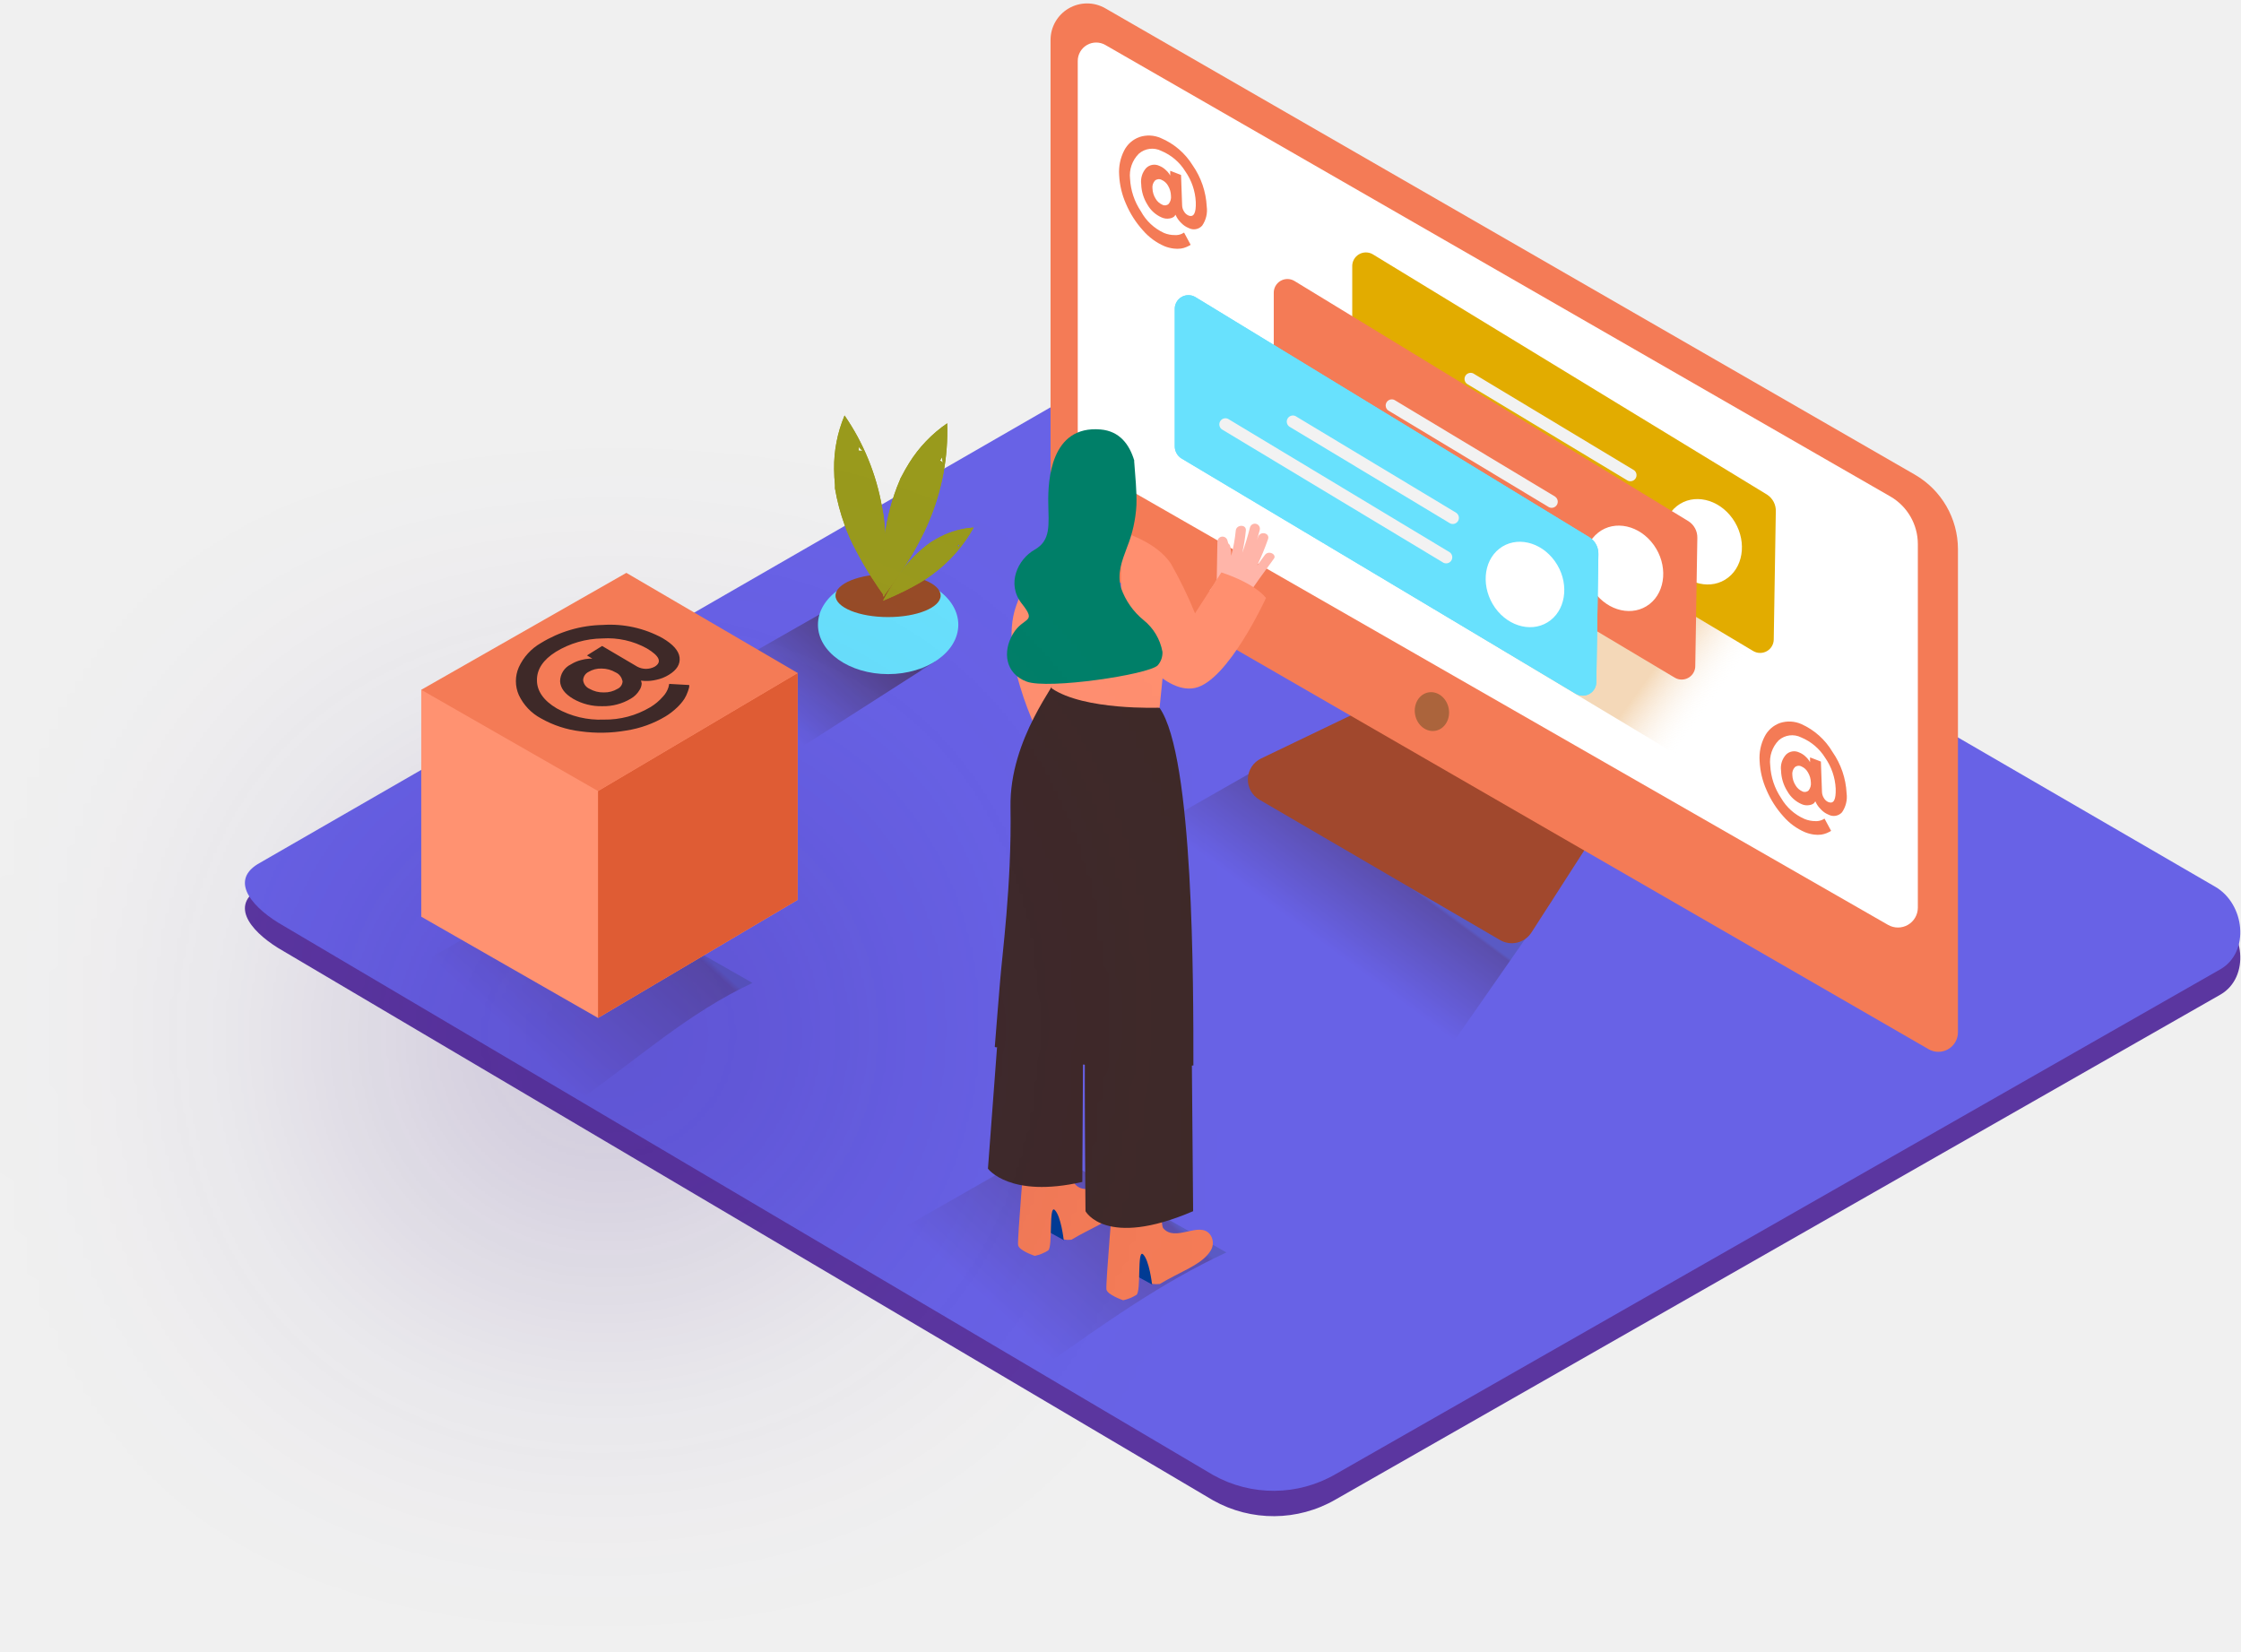
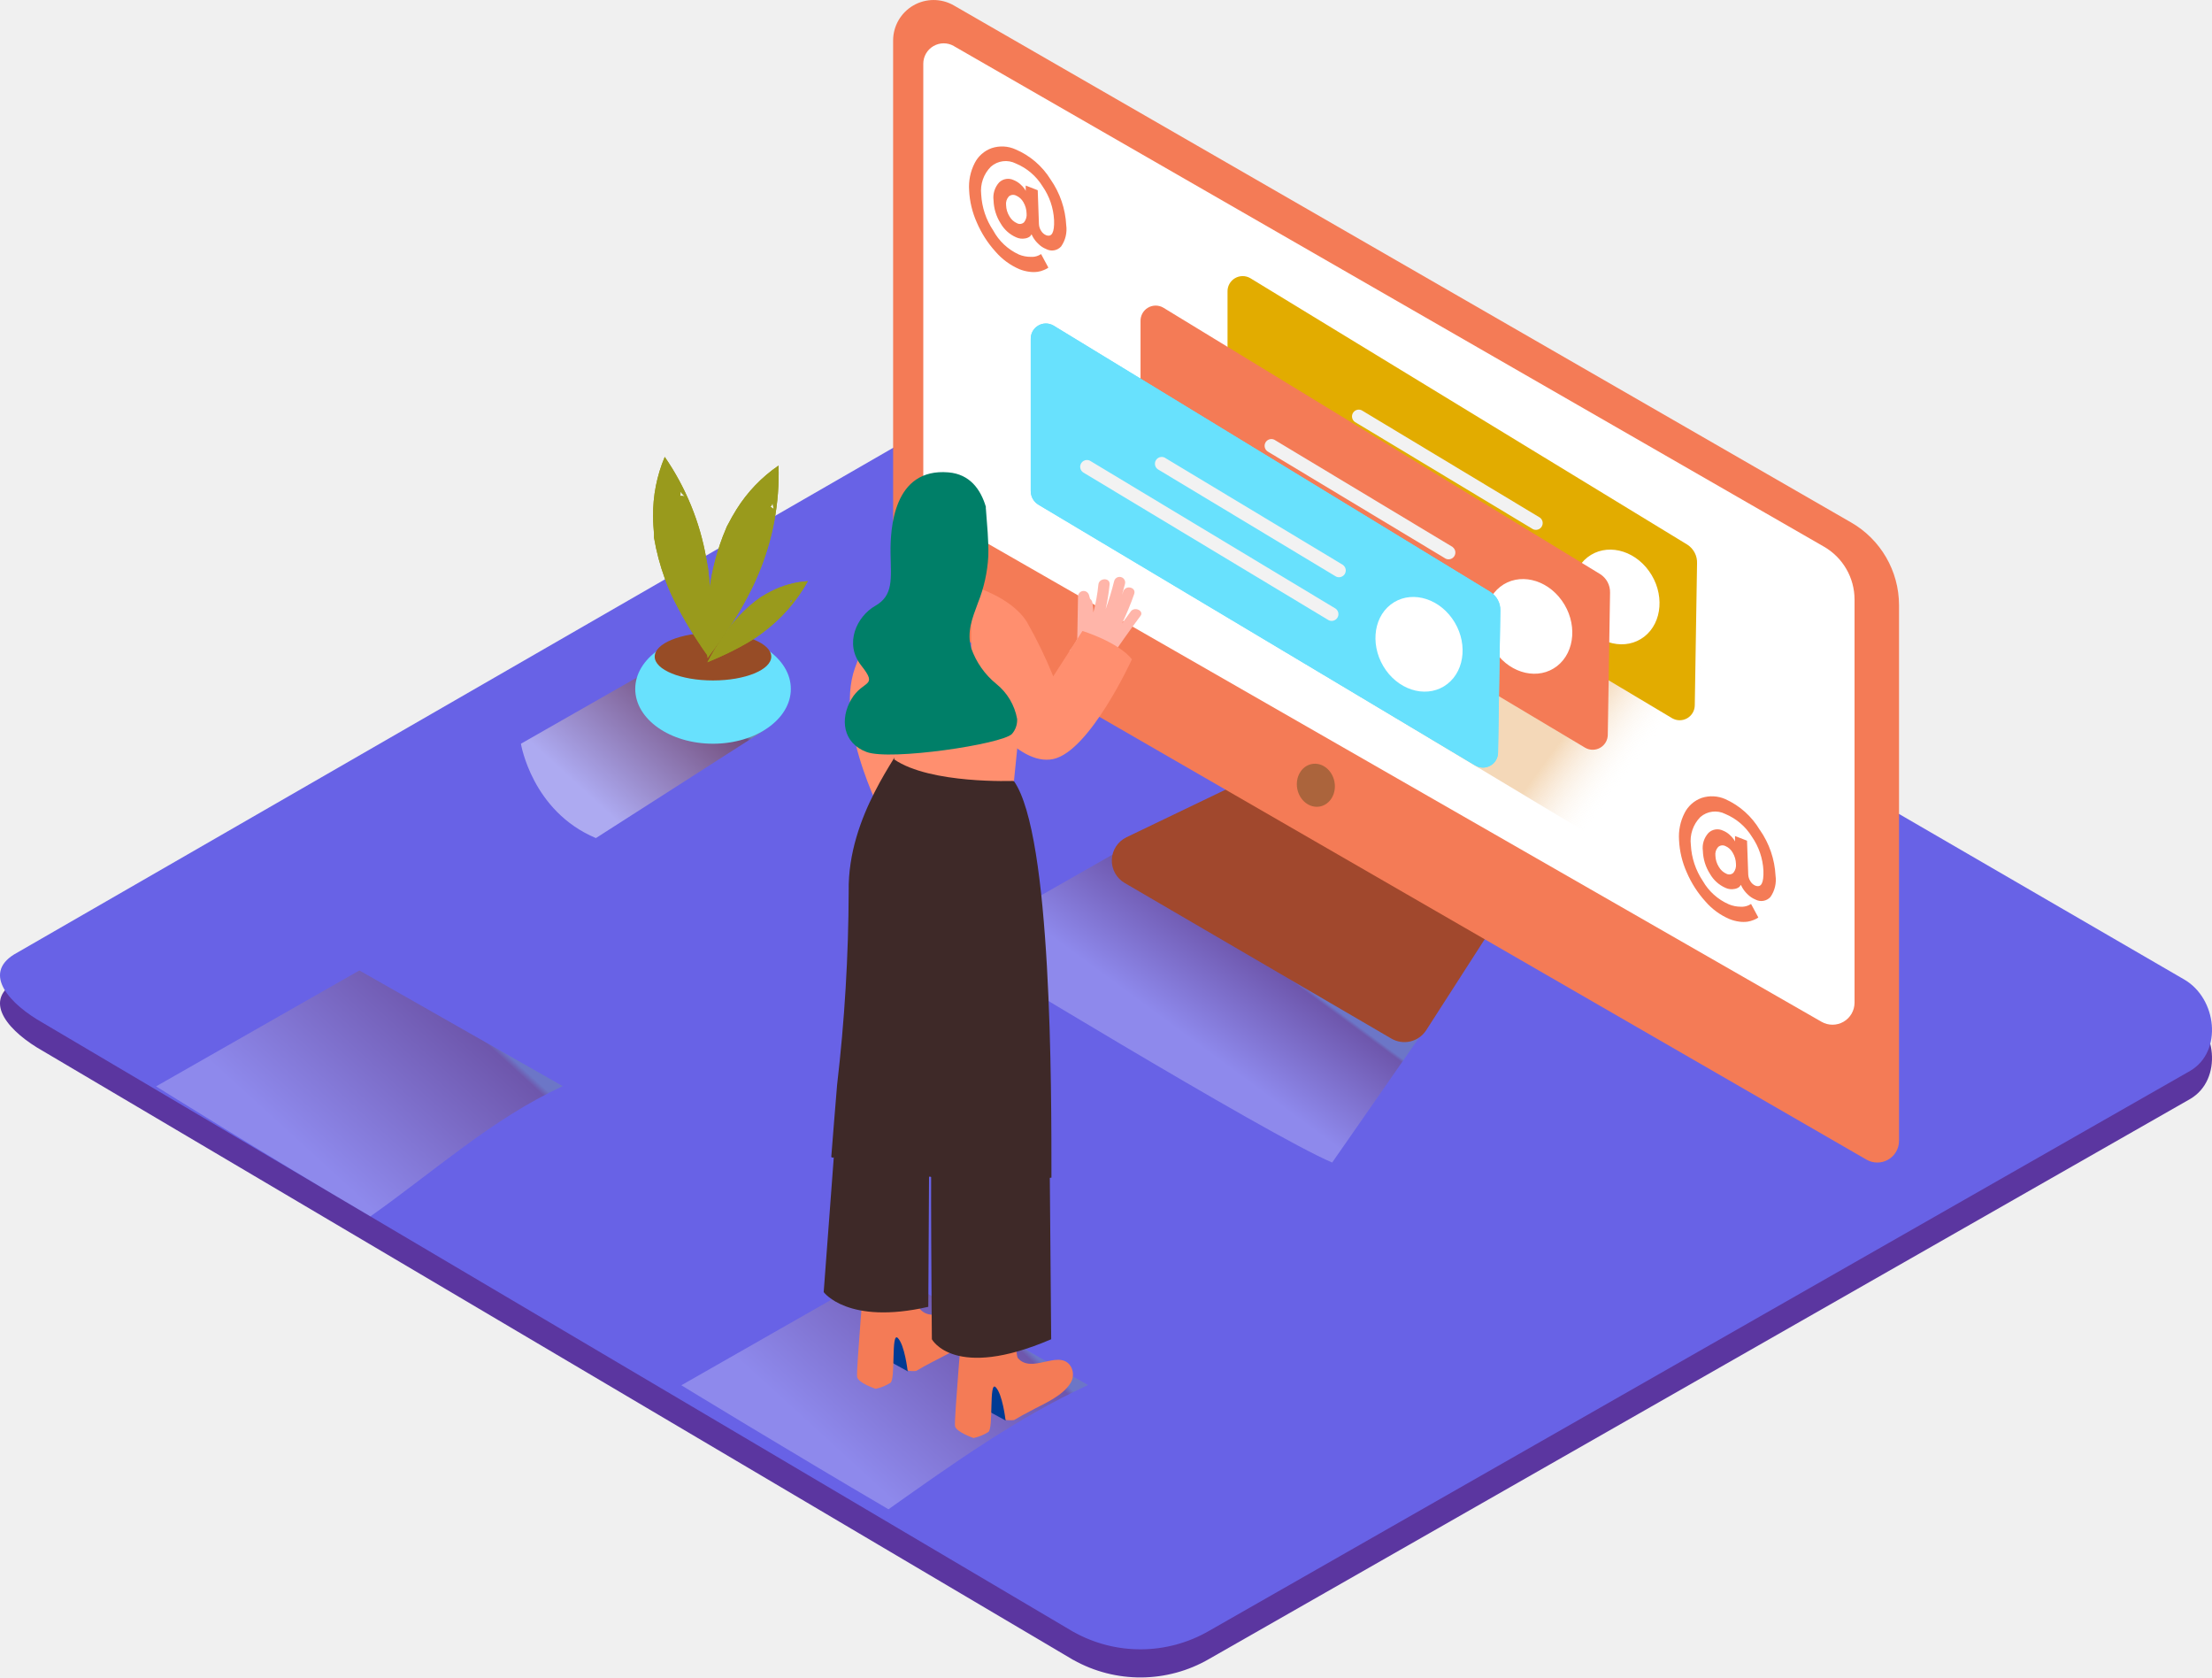
- <svg xmlns="http://www.w3.org/2000/svg" xmlns:xlink="http://www.w3.org/1999/xlink" width="266" height="196">
+ <svg xmlns="http://www.w3.org/2000/svg" xmlns:xlink="http://www.w3.org/1999/xlink" width="236.846" height="179.566" viewBox="0 0 236.846 179.566">
  <defs>
-     <linearGradient x1="61.181%" y1="36.858%" x2="40.788%" y2="55.524%" id="a">
-       <stop stop-color="#78B46A" offset="0%" />
-       <stop stop-color="#7F3500" offset="3%" />
-       <stop stop-color="#FFF" offset="100%" />
+     <linearGradient id="linear-gradient" x1="0.612" y1="0.369" x2="0.408" y2="0.555" gradientUnits="objectBoundingBox">
+       <stop offset="0" stop-color="#78b46a" />
+       <stop offset="0.03" stop-color="#7f3500" />
+       <stop offset="1" stop-color="#fff" />
    </linearGradient>
-     <linearGradient x1="82.186%" y1="28.582%" x2="29.852%" y2="62.428%" id="b">
-       <stop stop-color="#78B46A" offset="0%" />
-       <stop stop-color="#7F3500" offset="3%" />
-       <stop stop-color="#FFF" offset="100%" />
+     <linearGradient id="linear-gradient-2" x1="0.822" y1="0.286" x2="0.299" y2="0.624" xlink:href="#linear-gradient" />
+     <linearGradient id="linear-gradient-3" x1="0.807" y1="0.219" x2="0.216" y2="0.666" xlink:href="#linear-gradient" />
+     <linearGradient id="linear-gradient-4" x1="0.81" y1="0.606" x2="0.675" y2="0.553" gradientUnits="objectBoundingBox">
+       <stop offset="0" stop-color="#fff" stop-opacity="0" />
+       <stop offset="0.99" stop-color="#dc841e" />
    </linearGradient>
-     <linearGradient x1="80.66%" y1="21.945%" x2="21.557%" y2="66.572%" id="c">
-       <stop stop-color="#78B46A" offset="0%" />
-       <stop stop-color="#7F3500" offset="3%" />
-       <stop stop-color="#FFF" offset="100%" />
-     </linearGradient>
-     <linearGradient x1="81.016%" y1="60.558%" x2="67.462%" y2="55.262%" id="d">
-       <stop stop-color="#FFF" stop-opacity="0" offset="0%" />
-       <stop stop-color="#DC841E" offset="99%" />
-     </linearGradient>
-     <linearGradient x1="82.183%" y1="27.602%" x2="29.857%" y2="62.288%" id="e">
-       <stop stop-color="#78B46A" offset="0%" />
-       <stop stop-color="#7F3500" offset="3%" />
-       <stop stop-color="#FFF" offset="100%" />
-     </linearGradient>
-     <filter x="-195.8%" y="-152.6%" width="491.7%" height="527.4%" filterUnits="objectBoundingBox" id="f">
-       <feOffset dy="25" in="SourceAlpha" result="shadowOffsetOuter1" />
-       <feGaussianBlur stdDeviation="25" in="shadowOffsetOuter1" result="shadowBlurOuter1" />
-       <feColorMatrix values="0 0 0 0 0.209 0 0 0 0 0.069 0 0 0 0 0.478 0 0 0 0.497 0" in="shadowBlurOuter1" />
-     </filter>
-     <path id="g" d="M0 13.878v26.935L20.984 52.83l23.694-14.013V11.883" />
+     <linearGradient id="linear-gradient-5" x1="0.822" y1="0.276" x2="0.299" y2="0.623" xlink:href="#linear-gradient" />
  </defs>
-   <g fill="none" fill-rule="evenodd">
-     <g transform="translate(29)" fill-rule="nonzero">
-       <path d="M114.994 178.096L4.676 112.92c-3.512-1.974-6.523-5.209-3.1-7.331L112.286 41.8c1.66-1.03 4.181-1.705 5.873-.72l115.786 67.19c3.512 2.038 4.142 7.717.643 9.774l-105.056 59.95a14.67 14.67 0 01-14.538.102z" fill="#5B36A0" />
-       <path d="M114.994 175.088L4.676 109.91c-3.512-1.975-6.523-5.21-3.1-7.332l110.71-63.788c1.66-1.029 4.181-1.704 5.873-.72l115.786 67.19c3.512 2.039 4.142 7.717.643 9.775l-105.056 59.949a14.67 14.67 0 01-14.538.103z" fill="#6862E6" />
-       <path d="M124.09 89.094l-21.768 12.418s33.533 20.457 40.39 23.338l12.537-18.007" fill="url(#a)" opacity=".25" style="mix-blend-mode:multiply" />
-       <path d="M116.57 148.67l-21.774-12.393-21.774 12.418s11.34 6.92 22.18 13.274c6.882-4.868 13.771-9.788 21.368-13.3z" fill="url(#b)" opacity=".25" style="mix-blend-mode:multiply" />
-       <path d="M69.658 72.142L55.847 80.02s1.17 7.222 8.028 10.103l18.082-11.576" fill="url(#c)" opacity=".46" style="mix-blend-mode:multiply" />
-       <ellipse fill="#68E1FD" cx="76.418" cy="74.155" rx="8.33" ry="5.865" />
-       <ellipse fill="#974C26" cx="76.412" cy="70.695" rx="6.24" ry="2.553" />
-       <path d="M76.187 66.438c0-1.151-.039-2.303-.129-3.454-.026-.3-.054-.598-.084-.894l-.064-.585c0-.173-.09-.643-.09-.598-.039-.236-.08-.47-.122-.7a27.482 27.482 0 00-4.451-10.888 15.913 15.913 0 00-1.242 6.373c0 .643.051 1.286.103 1.89v.38a25.153 25.153 0 001.158 4.38 21.007 21.007 0 001.344 3.009 41.327 41.327 0 001.846 3.183c.515.81 1.004 1.53 1.5 2.219.154-1.434.224-2.875.23-4.315zm-3.274-12.946a1.035 1.035 0 000-.45c.158.163.315.33.47.502a1.428 1.428 0 00-.477-.052h.007z" fill="#999A1C" />
-       <path d="M78.329 67.325c.643-.97 1.21-1.93 1.756-2.977.141-.266.279-.532.412-.798l.263-.534.251-.553.277-.643a27.48 27.48 0 002.142-11.575 15.918 15.918 0 00-4.503 4.694 23.024 23.024 0 00-.933 1.647l-.128.237-.033.103c-.122.29-.244.58-.36.875a25.153 25.153 0 00-1.035 3.44 21.005 21.005 0 00-.496 3.261 38.863 38.863 0 00-.167 3.672c0 .958 0 1.833.058 2.675.855-1.138 1.717-2.308 2.496-3.524zm4.245-12.662c.101-.113.176-.247.219-.393.047.223.088.438.122.644-.1-.1-.215-.185-.34-.251z" fill="#999A1C" />
-       <path d="M78.284 70.193c.647-.321 1.29-.668 1.93-1.041l.482-.296.315-.2.309-.218.36-.264a17.288 17.288 0 004.889-5.55 10.017 10.017 0 00-3.937 1.087c-.354.18-.695.38-1.036.585l-.147.09-.052.045-.476.354c-.593.467-1.152.977-1.672 1.524-.481.498-.922 1.034-1.32 1.601a41.869 41.869 0 00-1.286 1.93c-.308.514-.585.996-.83 1.466.83-.347 1.66-.708 2.47-1.113zm6.38-5.466a.643.643 0 00.245-.141 6.569 6.569 0 01-.154.405.9.9 0 00-.09-.257v-.007zM76.187 66.438c0-1.151-.039-2.303-.129-3.454-.026-.3-.054-.598-.084-.894l-.064-.585c0-.173-.09-.643-.09-.598-.039-.236-.08-.47-.122-.7a27.482 27.482 0 00-4.451-10.888 15.913 15.913 0 00-1.242 6.373c0 .643.051 1.286.103 1.89v.38a25.153 25.153 0 001.158 4.38 21.007 21.007 0 001.344 3.009 41.327 41.327 0 001.846 3.183c.515.81 1.004 1.53 1.5 2.219.154-1.434.224-2.875.23-4.315zm-3.274-12.946a1.035 1.035 0 000-.45c.158.163.315.33.47.502a1.428 1.428 0 00-.477-.052h.007z" fill="#999A1C" />
-       <path d="M78.329 67.325c.643-.97 1.21-1.93 1.756-2.977.141-.266.279-.532.412-.798l.263-.534.251-.553.277-.643a27.48 27.48 0 002.142-11.575 15.918 15.918 0 00-4.503 4.694 23.024 23.024 0 00-.933 1.647l-.128.237-.033.103c-.122.29-.244.58-.36.875a25.153 25.153 0 00-1.035 3.44 21.005 21.005 0 00-.496 3.261 38.863 38.863 0 00-.167 3.672c0 .958 0 1.833.058 2.675.855-1.138 1.717-2.308 2.496-3.524zm4.245-12.662c.101-.113.176-.247.219-.393.047.223.088.438.122.644-.1-.1-.215-.185-.34-.251z" fill="#999A1C" />
-       <path d="M78.284 70.193c.647-.321 1.29-.668 1.93-1.041l.482-.296.315-.2.309-.218.36-.264a17.288 17.288 0 004.889-5.55 10.017 10.017 0 00-3.937 1.087c-.354.18-.695.38-1.036.585l-.147.09-.052.045-.476.354c-.593.467-1.152.977-1.672 1.524-.481.498-.922 1.034-1.32 1.601a41.869 41.869 0 00-1.286 1.93c-.308.514-.585.996-.83 1.466.83-.347 1.66-.708 2.47-1.113zm6.38-5.466a.643.643 0 00.245-.141 6.569 6.569 0 01-.154.405.9.9 0 00-.09-.257v-.007z" fill="#999A1C" />
-       <path d="M132.735 84.245l-12.048 5.788a2.772 2.772 0 00-.193 4.894l28.554 16.656a2.773 2.773 0 003.731-.894l6.94-10.791" fill="#A1482D" />
-       <path d="M198.264 56.328L102.194.984a4.336 4.336 0 00-6.497 3.756v57.575c0 1.287.686 2.476 1.8 3.12l102.42 59.106a2.323 2.323 0 003.486-2.013V65.19a10.225 10.225 0 00-5.14-8.862z" fill="#F47B56" />
-       <path d="M102.2 5.338l93.169 53.588a6.533 6.533 0 013.274 5.66v43.157a2.36 2.36 0 01-3.531 2.045l-95.016-54.482a2.328 2.328 0 01-1.17-2.02V7.235a2.186 2.186 0 013.274-1.897z" fill="#FFF" />
-       <ellipse fill="#AB643C" transform="rotate(-10.9 140.964 84.467)" cx="140.964" cy="84.467" rx="2.026" ry="2.315" />
-       <path fill="url(#d)" opacity=".32" d="M127.242 63.891l43.297 26.007 21.389-12.431-38.216-22.238" />
-       <path d="M180.748 58.714l-46.81-28.534a1.621 1.621 0 00-2.431 1.46v16.257a1.704 1.704 0 00.817 1.467l46.803 27.93a1.615 1.615 0 002.412-1.41l.244-15.157a2.276 2.276 0 00-1.035-2.013z" fill="#E2AC00" />
-       <path d="M169.549 67.08c1.679 2.348 4.631 3.004 6.587 1.473 1.955-1.53 2.18-4.675.501-7.016-1.679-2.34-4.631-3.003-6.587-1.472-1.955 1.53-2.18 4.669-.501 7.016z" fill="#FFF" />
-       <path d="M164.956 55.814l-19.092-11.492a.727.727 0 00-.733 1.247l19.092 11.492a.727.727 0 00.733-1.247zM164.171 60.483l-26.315-15.84a.727.727 0 00-.702 1.248l26.284 15.846a.727.727 0 00.733-1.248v-.006z" fill="#F2F2F2" />
-       <path d="M171.408 61.865l-46.784-28.527a1.621 1.621 0 00-2.432 1.46v16.25c-.007.6.3 1.159.81 1.473l46.804 27.93a1.615 1.615 0 002.419-1.44l.244-15.159a2.276 2.276 0 00-1.061-1.987z" fill="#F47B56" />
-       <path d="M160.209 70.232c1.679 2.347 4.631 3.003 6.587 1.473 1.955-1.53 2.18-4.676.501-7.017-1.679-2.34-4.631-3.003-6.587-1.472-1.955 1.53-2.18 4.669-.501 7.016z" fill="#FFF" />
-       <path d="M155.616 58.965L136.51 47.473a.727.727 0 00-.733 1.248l19.092 11.492a.727.727 0 00.733-1.248h.013zM154.825 63.666l-26.31-15.865a.727.727 0 00-.733 1.248l26.316 15.839a.727.727 0 00.733-1.248l-.006.026z" fill="#F2F2F2" />
-       <path d="M159.668 63.782l-46.796-28.528a1.621 1.621 0 00-2.432 1.46v16.251a1.704 1.704 0 00.817 1.466l46.803 27.93a1.615 1.615 0 002.419-1.44l.244-15.159c.021-.8-.38-1.551-1.055-1.98z" fill="#68E1FD" />
-       <path d="M159.668 63.782l-46.796-28.528a1.621 1.621 0 00-2.432 1.46v16.251a1.704 1.704 0 00.817 1.466l46.803 27.93a1.615 1.615 0 002.419-1.44l.244-15.159c.021-.8-.38-1.551-1.055-1.98z" fill="#68E1FD" />
-       <path d="M148.463 72.148c1.679 2.348 4.631 3.004 6.587 1.473 1.955-1.53 2.18-4.675.501-7.016-1.678-2.34-4.631-3.003-6.586-1.473-1.956 1.53-2.162 4.67-.502 7.016z" fill="#FFF" />
-       <path d="M143.87 60.881L124.772 49.39a.727.727 0 00-.734 1.248l19.092 11.492a.727.727 0 00.734-1.248h.006zM143.079 65.557l-26.316-15.84a.727.727 0 00-.733 1.248l26.315 15.84a.727.727 0 00.734-1.248z" fill="#F2F2F2" />
-       <path d="M98.25 62.187a22.765 22.765 0 00-6.632 9.717c-2.328 6.43 3.493 16.939 3.493 16.939l9.057-7.17" fill="#FF8F6F" />
-       <path d="M97.273 147.21l-2.458-1.357.644-3.511s3.66.347 3.981 1.646" fill="#003B94" />
-       <path d="M98.173 147.158c.553-.34 1.132-.643 1.705-.945 1.421-.778 3.473-1.582 4.348-3.042a1.697 1.697 0 00-.116-1.929c-1.286-1.556-4.104 1.003-5.544-.72-.283-.341-.419-5.75-.419-5.75l-5.48 1.48s-.926 10.868-.823 11.537c.102.668 1.987 1.286 1.987 1.286a4.857 4.857 0 001.583-.643c.572-.418.051-5.518.784-4.804.734.714 1.055 3.505 1.055 3.505.305.046.614.054.92.025z" fill="#F47B56" />
-       <path d="M107.738 152.464l-2.457-1.338.643-3.511s3.66.347 3.982 1.646" fill="#003B94" />
-       <path d="M108.665 152.412c.553-.34 1.132-.643 1.704-.945 1.422-.778 3.474-1.582 4.349-3.042a1.697 1.697 0 00-.116-1.929c-1.287-1.556-4.104 1.003-5.545-.72-.283-.341-.418-5.75-.418-5.75l-5.48 1.48s-.933 10.906-.83 11.55c.102.643 1.987 1.286 1.987 1.286a4.857 4.857 0 001.583-.643c.572-.418.051-5.518.784-4.804.734.714 1.055 3.505 1.055 3.505.307.042.619.046.927.012z" fill="#F47B56" />
-       <path d="M89.882 117.133l-1.615 21.588s2.573 3.55 11.2 1.576l.083-14.553M99.846 121.41c-.187 1.858 0 22.36 0 22.36s2.386 4.462 12.775 0l-.148-17.422" fill="#3E2928" />
-       <path d="M89.078 124.264c.707.49.952-2.025 1.691-1.594a42.094 42.094 0 008.517 3.755h.064a.586.586 0 01.792.29c1.834.547 3.7.976 5.59 1.286 2.424.386 4.431-1.409 6.92-1.53 0-9.531.046-36.657-4.013-42.445l-12.01-4.038c-.058.99-5.828 7.678-5.686 15.833.16 9.19-1.036 17.858-1.242 20.733-.032.489-.598 7.19-.623 7.71z" fill="#3E2928" />
-       <path d="M109.745 73.068l-1.106 10.933s-8.96.36-12.82-2.303v-9.273" fill="#FF8F6F" />
-       <path d="M121.137 65.872l-.913 1.247A30.002 30.002 0 00121.51 64c.258-.726-.907-1.016-1.164-.289l-.135.373c.112-.386.217-.774.315-1.164a.6.6 0 10-1.164-.29 31.17 31.17 0 01-.907 2.985 21.3 21.3 0 00.425-2.637c.077-.765-1.126-.733-1.197 0-.1 1.01-.28 2.01-.54 2.99a5.57 5.57 0 00-.097-1.029.604.604 0 00-.25-.43 4.653 4.653 0 00-.116-.4.605.605 0 00-1.178.18l-.077 4.502c-.218.467-.501.9-.842 1.287.578.4 1.137.83 1.672 1.286.478.403.933.833 1.364 1.286.386-.48.757-.969 1.113-1.466a.643.643 0 00.115-.129 128.076 128.076 0 013.32-4.682c.476-.527-.573-1.112-1.03-.501z" fill="#FFB5A9" />
-       <path d="M104.059 63.1s4.233 1.138 5.95 3.859a48.38 48.38 0 012.837 5.845l3.126-4.855s3.795 1.164 5.3 3.029c0 0-4.502 9.84-8.426 10.682-3.924.842-8.092-5.775-8.092-5.775s-.862 2.765-.695-.187" fill="#FF8F6F" />
-       <path d="M106.748 73.615a8.572 8.572 0 01-2.683-3.82c-.508-1.73.129-3.248.72-4.856a15.643 15.643 0 001.107-4.997c.052-1.684-.141-3.37-.257-5.048a.489.489 0 010-.218c-.566-1.898-1.724-3.505-4.008-3.698-5.911-.502-6.246 6.045-6.2 8.707.044 2.663.328 4.463-1.634 5.576-1.962 1.112-3.378 4.032-1.506 6.392 1.872 2.36.193 1.499-1.055 3.595-1.247 2.097-.926 4.714 1.634 5.66 2.56.945 14.46-.83 15.554-1.93a2.27 2.27 0 00.56-1.608 6.238 6.238 0 00-2.232-3.755z" fill="#007F68" />
-       <path d="M112.563 19.62a9.42 9.42 0 011.672 4.888 3.215 3.215 0 01-.547 2.283 1.319 1.319 0 01-1.595.277 2.464 2.464 0 01-.862-.58 3.003 3.003 0 01-.553-.7l-.154-.302c-.042.079-.094.152-.155.218-.153.12-.335.197-.527.225-.322.06-.654.02-.952-.115a3.57 3.57 0 01-1.686-1.512 4.854 4.854 0 01-.746-2.437c-.095-.7.124-1.406.598-1.93a1.377 1.377 0 011.564-.244c.258.103.495.251.7.438.176.149.332.32.464.508l.116.206v-.573l1.286.502.129 3.614c.009.259.089.51.231.727.121.209.306.373.528.47.622.244.909-.292.862-1.609a6.957 6.957 0 00-1.242-3.633 6.091 6.091 0 00-2.85-2.43 2.4 2.4 0 00-2.675.34 3.633 3.633 0 00-1.036 2.971 7.664 7.664 0 001.287 3.859 5.93 5.93 0 002.746 2.572c.408.17.845.255 1.287.25.287.02.575-.033.836-.154l.257-.141.779 1.447-.129.09c-.122.068-.249.129-.38.18-.205.089-.421.15-.643.18a3.217 3.217 0 01-.855 0 4.31 4.31 0 01-1.087-.277 7.076 7.076 0 01-2.573-1.89 11.209 11.209 0 01-1.994-3.113 9.529 9.529 0 01-.824-3.453 5.542 5.542 0 01.592-2.9 3.267 3.267 0 011.827-1.608 3.52 3.52 0 012.534.128 8.175 8.175 0 013.77 3.229zm-2.837 4.573c.211-.27.306-.612.264-.952a2.456 2.456 0 00-.341-1.19 1.634 1.634 0 00-.779-.707.701.701 0 00-.79.103 1.177 1.177 0 00-.284.933c.015.424.141.836.367 1.196.185.326.472.584.817.733.247.127.548.08.746-.116M188.512 89.255a9.388 9.388 0 011.672 4.887 3.215 3.215 0 01-.546 2.283 1.325 1.325 0 01-1.596.277 2.534 2.534 0 01-.862-.58 3.113 3.113 0 01-.553-.7l-.154-.302a1.248 1.248 0 01-.155.218c-.152.12-.334.199-.527.225-.319.064-.65.026-.946-.109a3.57 3.57 0 01-1.685-1.518 4.835 4.835 0 01-.753-2.443c-.099-.7.12-1.408.599-1.93a1.37 1.37 0 011.556-.244c.258.102.496.25.701.437.176.152.331.325.464.515l.122.205v-.572l1.286.495.129 3.614c.011.259.091.51.231.727.121.21.306.374.528.47.643.244.907-.29.868-1.608a6.99 6.99 0 00-1.241-3.64 6.104 6.104 0 00-2.843-2.424 2.406 2.406 0 00-2.676.334 3.633 3.633 0 00-1.01 2.99 7.639 7.639 0 001.286 3.859 5.956 5.956 0 002.78 2.489c.407.17.844.257 1.286.257.287.017.574-.036.836-.155l.257-.141.779 1.447-.13.09c-.121.069-.248.129-.379.18a2.83 2.83 0 01-.643.18 3.281 3.281 0 01-.862 0 4.298 4.298 0 01-1.08-.283 7.076 7.076 0 01-2.573-1.884 11.234 11.234 0 01-1.995-3.12 9.51 9.51 0 01-.823-3.452 5.51 5.51 0 01.592-2.894 3.293 3.293 0 011.827-1.615 3.564 3.564 0 012.54.13 8.188 8.188 0 013.693 3.305zm-2.837 4.572c.213-.269.31-.611.27-.952a2.437 2.437 0 00-.347-1.19 1.608 1.608 0 00-.772-.707.701.701 0 00-.791.097 1.164 1.164 0 00-.29.932c.015.422.142.833.367 1.19.185.328.472.588.817.74a.643.643 0 00.746-.11" fill="#F47B56" />
-       <path d="M60.324 116.676L38.55 104.29l-21.768 12.412s12.113 7.562 22.951 13.916c6.883-4.862 13-10.424 20.591-13.942z" fill="url(#e)" opacity=".25" style="mix-blend-mode:multiply" />
-     </g>
-     <g transform="translate(50 68)">
-       <use fill="#000" filter="url(#f)" xlink:href="#g" />
-       <use fill="#FF9271" xlink:href="#g" />
-     </g>
-     <path fill="#DF5C34" fill-rule="nonzero" d="M70.984 93.896v26.935l23.694-14.013V79.883z" />
-     <path fill="#F47B56" fill-rule="nonzero" d="M50 81.878L74.347 68l20.33 11.883-23.693 14.013z" />
-     <path d="M71.541 74.182a12.971 12.971 0 017.104 1.565c1.243.731 1.922 1.494 2.018 2.29.096.795-.314 1.487-1.281 2.07a4.557 4.557 0 01-1.493.59c-.434.103-.88.149-1.326.135l-.487-.038c.046.109.076.223.09.34a1.566 1.566 0 01-.256.776c-.254.43-.616.786-1.05 1.032a6.316 6.316 0 01-3.35.885 6.623 6.623 0 01-3.479-.878c-.999-.59-1.511-1.283-1.55-2.078a2.245 2.245 0 011.281-2.007 4.244 4.244 0 011.179-.507 4.588 4.588 0 011.018-.173h.353l-.641-.385 1.8-1.122 4.17 2.456a2.188 2.188 0 002.075 0c.884-.551.568-1.276-.948-2.174a9.63 9.63 0 00-5.278-1.174 10.835 10.835 0 00-5.509 1.584c-1.511.945-2.26 2.072-2.248 3.38 0 1.283.8 2.424 2.357 3.341 1.7.95 3.629 1.41 5.573 1.328a10.463 10.463 0 005.509-1.462 6.177 6.177 0 001.53-1.283c.293-.31.512-.683.641-1.09l.09-.404 2.376.134c.004.073.004.146 0 .219-.043.196-.101.389-.173.577-.103.3-.24.59-.41.859-.244.364-.527.7-.845 1-.42.405-.88.762-1.377 1.065a12.801 12.801 0 01-4.663 1.68 17.588 17.588 0 01-5.439.096 12.448 12.448 0 01-4.67-1.526 6.064 6.064 0 01-2.651-2.783 4.096 4.096 0 010-3.296 6.346 6.346 0 012.633-2.88 14.483 14.483 0 017.327-2.142zm2.332 6.631a1.372 1.372 0 00-.8-1 3.29 3.29 0 00-1.666-.455 2.81 2.81 0 00-1.55.397c-.384.187-.631.573-.64 1 .058.445.345.827.755 1.007a3.27 3.27 0 001.697.43 3.046 3.046 0 001.627-.423c.373-.17.61-.546.603-.956" fill="#3E2928" fill-rule="nonzero" />
+   <g id="Grupo_1" data-name="Grupo 1" transform="translate(-0.071 -0.407)">
+     <path id="Trazado_1" data-name="Trazado 1" d="M114.994,178.1,4.676,112.92c-3.512-1.974-6.523-5.209-3.1-7.331L112.286,41.8c1.66-1.03,4.181-1.705,5.873-.72l115.786,67.19c3.512,2.038,4.142,7.717.643,9.774l-105.056,59.95a14.67,14.67,0,0,1-14.538.1Z" fill="#5b36a0" />
+     <path id="Trazado_2" data-name="Trazado 2" d="M114.994,175.088,4.676,109.91c-3.512-1.975-6.523-5.21-3.1-7.332L112.286,38.79c1.66-1.029,4.181-1.7,5.873-.72l115.786,67.19c3.512,2.039,4.142,7.717.643,9.775L129.532,174.984a14.67,14.67,0,0,1-14.538.1Z" fill="#6862e6" />
+     <path id="Trazado_3" data-name="Trazado 3" d="M124.09,89.094l-21.768,12.418s33.533,20.457,40.39,23.338l12.537-18.007" opacity="0.25" fill="url(#linear-gradient)" />
+     <path id="Trazado_4" data-name="Trazado 4" d="M116.57,148.67,94.8,136.277,73.022,148.695s11.34,6.92,22.18,13.274c6.882-4.868,13.771-9.788,21.368-13.3Z" opacity="0.25" fill="url(#linear-gradient-2)" />
+     <path id="Trazado_5" data-name="Trazado 5" d="M69.658,72.142,55.847,80.02s1.17,7.222,8.028,10.1L81.957,78.547" opacity="0.46" fill="url(#linear-gradient-3)" />
+     <ellipse id="Elipse_1" data-name="Elipse 1" cx="8.33" cy="5.865" rx="8.33" ry="5.865" transform="translate(68.088 68.29)" fill="#68e1fd" />
+     <ellipse id="Elipse_2" data-name="Elipse 2" cx="6.24" cy="2.553" rx="6.24" ry="2.553" transform="translate(70.172 68.142)" fill="#974c26" />
+     <path id="Trazado_6" data-name="Trazado 6" d="M76.187,66.438c0-1.151-.039-2.3-.129-3.454q-.039-.45-.084-.894l-.064-.585a3.5,3.5,0,0,0-.09-.6c-.039-.236-.08-.47-.122-.7a27.482,27.482,0,0,0-4.451-10.888A15.913,15.913,0,0,0,70,55.692c0,.643.051,1.286.1,1.89v.38a25.153,25.153,0,0,0,1.158,4.38,21.007,21.007,0,0,0,1.344,3.009q.852,1.632,1.846,3.183c.515.81,1,1.53,1.5,2.219a42.052,42.052,0,0,0,.23-4.315ZM72.913,53.492a1.035,1.035,0,0,0,0-.45q.237.245.47.5a1.428,1.428,0,0,0-.477-.052h.007Z" fill="#999a1c" />
+     <path id="Trazado_7" data-name="Trazado 7" d="M78.329,67.325a32.485,32.485,0,0,0,1.756-2.977q.211-.4.412-.8l.263-.534.251-.553.277-.643A27.48,27.48,0,0,0,83.43,50.245a15.918,15.918,0,0,0-4.5,4.694q-.5.8-.933,1.647l-.128.237-.033.1c-.122.29-.244.58-.36.875a25.154,25.154,0,0,0-1.035,3.44,21.006,21.006,0,0,0-.5,3.261q-.17,1.831-.167,3.672c0,.958,0,1.833.058,2.675.855-1.138,1.717-2.308,2.5-3.524Zm4.245-12.662a1.024,1.024,0,0,0,.219-.393q.07.334.122.644a1.419,1.419,0,0,0-.34-.251Z" fill="#999a1c" />
+     <path id="Trazado_8" data-name="Trazado 8" d="M78.284,70.193q.971-.481,1.93-1.041l.482-.3.315-.2.309-.218.36-.264a17.288,17.288,0,0,0,4.889-5.55,10.017,10.017,0,0,0-3.937,1.087c-.354.18-.695.38-1.036.585l-.147.09-.052.045-.476.354a15.773,15.773,0,0,0-1.672,1.524,13.317,13.317,0,0,0-1.32,1.6q-.67.947-1.286,1.93c-.308.514-.585,1-.83,1.466.83-.347,1.66-.708,2.47-1.113Zm6.38-5.466a.643.643,0,0,0,.245-.141q-.07.2-.154.4a.9.9,0,0,0-.09-.257v-.007Zm-8.477,1.711c0-1.151-.039-2.3-.129-3.454q-.039-.45-.084-.894l-.064-.585a3.5,3.5,0,0,0-.09-.6c-.039-.236-.08-.47-.122-.7a27.482,27.482,0,0,0-4.451-10.888A15.913,15.913,0,0,0,70,55.692c0,.643.051,1.286.1,1.89v.38a25.153,25.153,0,0,0,1.158,4.38,21.007,21.007,0,0,0,1.344,3.009q.852,1.632,1.846,3.183c.515.81,1,1.53,1.5,2.219a42.052,42.052,0,0,0,.23-4.315ZM72.913,53.492a1.035,1.035,0,0,0,0-.45q.237.245.47.5a1.428,1.428,0,0,0-.477-.052h.007Z" fill="#999a1c" />
+     <path id="Trazado_9" data-name="Trazado 9" d="M78.329,67.325a32.485,32.485,0,0,0,1.756-2.977q.211-.4.412-.8l.263-.534.251-.553.277-.643A27.48,27.48,0,0,0,83.43,50.245a15.918,15.918,0,0,0-4.5,4.694q-.5.8-.933,1.647l-.128.237-.033.1c-.122.29-.244.58-.36.875a25.154,25.154,0,0,0-1.035,3.44,21.006,21.006,0,0,0-.5,3.261q-.17,1.831-.167,3.672c0,.958,0,1.833.058,2.675.855-1.138,1.717-2.308,2.5-3.524Zm4.245-12.662a1.024,1.024,0,0,0,.219-.393q.07.334.122.644a1.419,1.419,0,0,0-.34-.251Z" fill="#999a1c" />
+     <path id="Trazado_10" data-name="Trazado 10" d="M78.284,70.193q.971-.481,1.93-1.041l.482-.3.315-.2.309-.218.36-.264a17.288,17.288,0,0,0,4.889-5.55,10.017,10.017,0,0,0-3.937,1.087c-.354.18-.695.38-1.036.585l-.147.09-.052.045-.476.354a15.773,15.773,0,0,0-1.672,1.524,13.317,13.317,0,0,0-1.32,1.6q-.67.947-1.286,1.93c-.308.514-.585,1-.83,1.466.83-.347,1.66-.708,2.47-1.113Zm6.38-5.466a.643.643,0,0,0,.245-.141q-.07.2-.154.4a.9.9,0,0,0-.09-.257v-.007Z" fill="#999a1c" />
+     <path id="Trazado_11" data-name="Trazado 11" d="M132.735,84.245l-12.048,5.788a2.772,2.772,0,0,0-.193,4.894l28.554,16.656a2.773,2.773,0,0,0,3.731-.894l6.94-10.791" fill="#a1482d" />
+     <path id="Trazado_12" data-name="Trazado 12" d="M198.264,56.328,102.194.984A4.336,4.336,0,0,0,95.7,4.74V62.315a3.6,3.6,0,0,0,1.8,3.12l102.42,59.106a2.323,2.323,0,0,0,3.486-2.013V65.19a10.225,10.225,0,0,0-5.14-8.862Z" fill="#f47b56" />
+     <path id="Trazado_13" data-name="Trazado 13" d="M102.2,5.338l93.169,53.588a6.533,6.533,0,0,1,3.274,5.66v43.157a2.36,2.36,0,0,1-3.531,2.045L100.1,55.306a2.328,2.328,0,0,1-1.17-2.02V7.235a2.186,2.186,0,0,1,3.274-1.9Z" fill="#fff" />
+     <ellipse id="Elipse_3" data-name="Elipse 3" cx="2.026" cy="2.315" rx="2.026" ry="2.315" transform="translate(138.537 82.576) rotate(-10.9)" fill="#ab643c" />
+     <path id="Trazado_14" data-name="Trazado 14" d="M127.242,63.891l43.3,26.007,21.389-12.431L153.712,55.229" opacity="0.32" fill="url(#linear-gradient-4)" />
+     <path id="Trazado_15" data-name="Trazado 15" d="M180.748,58.714,133.938,30.18a1.621,1.621,0,0,0-2.431,1.46V47.9a1.7,1.7,0,0,0,.817,1.467l46.8,27.93a1.615,1.615,0,0,0,2.412-1.41l.244-15.157A2.276,2.276,0,0,0,180.748,58.714Z" fill="#e2ac00" />
+     <path id="Trazado_16" data-name="Trazado 16" d="M169.549,67.08c1.679,2.348,4.631,3,6.587,1.473s2.18-4.675.5-7.016-4.631-3-6.587-1.472-2.18,4.669-.5,7.016Z" fill="#fff" />
+     <path id="Trazado_17" data-name="Trazado 17" d="M164.956,55.814,145.864,44.322a.727.727,0,0,0-.733,1.247l19.092,11.492a.727.727,0,0,0,.733-1.247Zm-.785,4.669-26.315-15.84a.727.727,0,0,0-.7,1.248l26.284,15.846a.727.727,0,0,0,.733-1.248Z" fill="#f2f2f2" />
+     <path id="Trazado_18" data-name="Trazado 18" d="M171.408,61.865,124.624,33.338a1.621,1.621,0,0,0-2.432,1.46v16.25a1.705,1.705,0,0,0,.81,1.473l46.8,27.93a1.615,1.615,0,0,0,2.419-1.44l.244-15.159A2.276,2.276,0,0,0,171.408,61.865Z" fill="#f47b56" />
+     <path id="Trazado_19" data-name="Trazado 19" d="M160.209,70.232c1.679,2.347,4.631,3,6.587,1.473s2.18-4.676.5-7.017-4.631-3-6.587-1.472S158.53,67.885,160.209,70.232Z" fill="#fff" />
+     <path id="Trazado_20" data-name="Trazado 20" d="M155.616,58.965,136.51,47.473a.727.727,0,0,0-.733,1.248l19.092,11.492a.727.727,0,0,0,.733-1.248h.013Zm-.791,4.7L128.515,47.8a.727.727,0,0,0-.733,1.248L154.1,64.888a.727.727,0,0,0,.733-1.248Z" fill="#f2f2f2" />
+     <path id="Trazado_21" data-name="Trazado 21" d="M159.668,63.782l-46.8-28.528a1.621,1.621,0,0,0-2.432,1.46V52.965a1.7,1.7,0,0,0,.817,1.466l46.8,27.93a1.615,1.615,0,0,0,2.419-1.44l.244-15.159a2.275,2.275,0,0,0-1.055-1.98Z" fill="#68e1fd" />
+     <path id="Trazado_22" data-name="Trazado 22" d="M159.668,63.782l-46.8-28.528a1.621,1.621,0,0,0-2.432,1.46V52.965a1.7,1.7,0,0,0,.817,1.466l46.8,27.93a1.615,1.615,0,0,0,2.419-1.44l.244-15.159a2.275,2.275,0,0,0-1.055-1.98Z" fill="#68e1fd" />
+     <path id="Trazado_23" data-name="Trazado 23" d="M148.463,72.148c1.679,2.348,4.631,3,6.587,1.473s2.18-4.675.5-7.016-4.631-3-6.586-1.473-2.162,4.67-.5,7.016Z" fill="#fff" />
+     <path id="Trazado_24" data-name="Trazado 24" d="M143.87,60.881l-19.1-11.491a.727.727,0,0,0-.734,1.248L143.13,62.13a.727.727,0,0,0,.734-1.248h.006Zm-.791,4.676-26.316-15.84a.727.727,0,0,0-.733,1.248l26.315,15.84a.727.727,0,0,0,.734-1.248Z" fill="#f2f2f2" />
+     <path id="Trazado_25" data-name="Trazado 25" d="M98.25,62.187A22.765,22.765,0,0,0,91.618,71.9c-2.328,6.43,3.493,16.939,3.493,16.939l9.057-7.17" fill="#ff8f6f" />
+     <path id="Trazado_26" data-name="Trazado 26" d="M97.273,147.21l-2.458-1.357.644-3.511s3.66.347,3.981,1.646" fill="#003b94" />
+     <path id="Trazado_27" data-name="Trazado 27" d="M98.173,147.158c.553-.34,1.132-.643,1.705-.945,1.421-.778,3.473-1.582,4.348-3.042a1.7,1.7,0,0,0-.116-1.929c-1.286-1.556-4.1,1-5.544-.72-.283-.341-.419-5.75-.419-5.75l-5.48,1.48s-.926,10.868-.823,11.537,1.987,1.286,1.987,1.286a4.857,4.857,0,0,0,1.583-.643c.572-.418.051-5.518.784-4.8s1.055,3.505,1.055,3.505a3.778,3.778,0,0,0,.92.025Z" fill="#f47b56" />
+     <path id="Trazado_28" data-name="Trazado 28" d="M107.738,152.464l-2.457-1.338.643-3.511s3.66.347,3.982,1.646" fill="#003b94" />
+     <path id="Trazado_29" data-name="Trazado 29" d="M108.665,152.412c.553-.34,1.132-.643,1.7-.945,1.422-.778,3.474-1.582,4.349-3.042a1.7,1.7,0,0,0-.116-1.929c-1.287-1.556-4.1,1-5.545-.72-.283-.341-.418-5.75-.418-5.75l-5.48,1.48s-.933,10.906-.83,11.55,1.987,1.286,1.987,1.286a4.857,4.857,0,0,0,1.583-.643c.572-.418.051-5.518.784-4.8s1.055,3.505,1.055,3.505a3.783,3.783,0,0,0,.927.012Z" fill="#f47b56" />
+     <path id="Trazado_30" data-name="Trazado 30" d="M89.882,117.133l-1.615,21.588s2.573,3.55,11.2,1.576l.083-14.553m.3-4.334c-.187,1.858,0,22.36,0,22.36s2.386,4.462,12.775,0l-.148-17.422" fill="#3e2928" />
+     <path id="Trazado_31" data-name="Trazado 31" d="M89.078,124.264c.707.49.952-2.025,1.691-1.594a42.1,42.1,0,0,0,8.517,3.755h.064a.586.586,0,0,1,.792.29,45.081,45.081,0,0,0,5.59,1.286c2.424.386,4.431-1.409,6.92-1.53,0-9.531.046-36.657-4.013-42.445l-12.01-4.038c-.058.99-5.828,7.678-5.686,15.833A183.745,183.745,0,0,1,89.7,116.554c-.032.489-.6,7.19-.623,7.71Z" fill="#3e2928" />
+     <path id="Trazado_32" data-name="Trazado 32" d="M109.745,73.068,108.639,84s-8.96.36-12.82-2.3V72.425" fill="#ff8f6f" />
+     <path id="Trazado_33" data-name="Trazado 33" d="M121.137,65.872l-.913,1.247A30,30,0,0,0,121.51,64c.258-.726-.907-1.016-1.164-.289l-.135.373q.168-.579.315-1.164a.6.6,0,1,0-1.164-.29,31.171,31.171,0,0,1-.907,2.985,21.3,21.3,0,0,0,.425-2.637c.077-.765-1.126-.733-1.2,0a18.934,18.934,0,0,1-.54,2.99,5.57,5.57,0,0,0-.1-1.029.6.6,0,0,0-.25-.43q-.049-.2-.116-.4a.6.6,0,0,0-1.178.18l-.077,4.5a5.4,5.4,0,0,1-.842,1.287,21.018,21.018,0,0,1,1.672,1.286,17.084,17.084,0,0,1,1.364,1.286q.579-.72,1.113-1.466a.643.643,0,0,0,.115-.129q1.607-2.378,3.32-4.682c.476-.527-.573-1.112-1.03-.5Z" fill="#ffb5a9" />
+     <path id="Trazado_34" data-name="Trazado 34" d="M104.059,63.1s4.233,1.138,5.95,3.859a48.379,48.379,0,0,1,2.837,5.845l3.126-4.855s3.795,1.164,5.3,3.029c0,0-4.5,9.84-8.426,10.682s-8.092-5.775-8.092-5.775-.862,2.765-.695-.187" fill="#ff8f6f" />
+     <path id="Trazado_35" data-name="Trazado 35" d="M106.748,73.615a8.572,8.572,0,0,1-2.683-3.82c-.508-1.73.129-3.248.72-4.856a15.643,15.643,0,0,0,1.107-5c.052-1.684-.141-3.37-.257-5.048a.489.489,0,0,1,0-.218c-.566-1.9-1.724-3.505-4.008-3.7-5.911-.5-6.246,6.045-6.2,8.707s.328,4.463-1.634,5.576-3.378,4.032-1.506,6.392.193,1.5-1.055,3.6-.926,4.714,1.634,5.66,14.46-.83,15.554-1.93a2.27,2.27,0,0,0,.56-1.608,6.238,6.238,0,0,0-2.232-3.755Z" fill="#007f68" />
+     <path id="Trazado_36" data-name="Trazado 36" d="M112.563,19.62a9.42,9.42,0,0,1,1.672,4.888,3.215,3.215,0,0,1-.547,2.283,1.319,1.319,0,0,1-1.6.277,2.464,2.464,0,0,1-.862-.58,3,3,0,0,1-.553-.7l-.154-.3a1.041,1.041,0,0,1-.155.218,1.114,1.114,0,0,1-.527.225,1.6,1.6,0,0,1-.952-.115A3.57,3.57,0,0,1,107.2,24.3a4.854,4.854,0,0,1-.746-2.437,2.4,2.4,0,0,1,.6-1.93,1.377,1.377,0,0,1,1.564-.244,2.307,2.307,0,0,1,.7.438,2.7,2.7,0,0,1,.464.508l.116.206V20.27l1.286.5.129,3.614a1.417,1.417,0,0,0,.231.727,1.133,1.133,0,0,0,.528.47q.933.366.862-1.609a6.957,6.957,0,0,0-1.242-3.633,6.091,6.091,0,0,0-2.85-2.43,2.4,2.4,0,0,0-2.675.34,3.633,3.633,0,0,0-1.036,2.971,7.664,7.664,0,0,0,1.287,3.859,5.93,5.93,0,0,0,2.746,2.572,3.247,3.247,0,0,0,1.287.25,1.707,1.707,0,0,0,.836-.154l.257-.141.779,1.447-.129.09a3.071,3.071,0,0,1-.38.18,2.432,2.432,0,0,1-.643.18,3.217,3.217,0,0,1-.855,0,4.31,4.31,0,0,1-1.087-.277,7.076,7.076,0,0,1-2.573-1.89,11.209,11.209,0,0,1-1.994-3.113,9.529,9.529,0,0,1-.824-3.453,5.542,5.542,0,0,1,.592-2.9,3.267,3.267,0,0,1,1.827-1.608,3.52,3.52,0,0,1,2.534.128,8.175,8.175,0,0,1,3.77,3.229Zm-2.837,4.573a1.289,1.289,0,0,0,.264-.952,2.456,2.456,0,0,0-.341-1.19,1.634,1.634,0,0,0-.779-.707.7.7,0,0,0-.79.1,1.177,1.177,0,0,0-.284.933,2.407,2.407,0,0,0,.367,1.2,1.728,1.728,0,0,0,.817.733.643.643,0,0,0,.746-.116m78.786,65.062a9.388,9.388,0,0,1,1.672,4.887,3.215,3.215,0,0,1-.546,2.283,1.325,1.325,0,0,1-1.6.277,2.534,2.534,0,0,1-.862-.58,3.113,3.113,0,0,1-.553-.7l-.154-.3a1.247,1.247,0,0,1-.155.218,1.086,1.086,0,0,1-.527.225,1.546,1.546,0,0,1-.946-.109,3.57,3.57,0,0,1-1.685-1.518,4.835,4.835,0,0,1-.753-2.443,2.364,2.364,0,0,1,.6-1.93,1.37,1.37,0,0,1,1.556-.244,2.289,2.289,0,0,1,.7.437,2.8,2.8,0,0,1,.464.515l.122.205V89.9l1.286.5.129,3.614a1.455,1.455,0,0,0,.231.727,1.122,1.122,0,0,0,.528.47c.643.244.907-.29.868-1.608a6.99,6.99,0,0,0-1.241-3.64,6.1,6.1,0,0,0-2.843-2.424,2.406,2.406,0,0,0-2.676.334,3.633,3.633,0,0,0-1.01,2.99,7.639,7.639,0,0,0,1.286,3.859,5.956,5.956,0,0,0,2.78,2.489,3.335,3.335,0,0,0,1.286.257,1.769,1.769,0,0,0,.836-.155l.257-.141.779,1.447-.13.09a2.86,2.86,0,0,1-.379.18,2.83,2.83,0,0,1-.643.18,3.282,3.282,0,0,1-.862,0,4.3,4.3,0,0,1-1.08-.283,7.076,7.076,0,0,1-2.573-1.884,11.234,11.234,0,0,1-2-3.12,9.51,9.51,0,0,1-.823-3.452,5.51,5.51,0,0,1,.592-2.894,3.293,3.293,0,0,1,1.827-1.615,3.564,3.564,0,0,1,2.54.13,8.188,8.188,0,0,1,3.693,3.305Zm-2.837,4.572a1.29,1.29,0,0,0,.27-.952,2.437,2.437,0,0,0-.347-1.19,1.608,1.608,0,0,0-.772-.707.7.7,0,0,0-.791.1,1.164,1.164,0,0,0-.29.932,2.393,2.393,0,0,0,.367,1.19,1.747,1.747,0,0,0,.817.74.643.643,0,0,0,.746-.11" fill="#f47b56" />
+     <path id="Trazado_37" data-name="Trazado 37" d="M60.324,116.676,38.55,104.29,16.782,116.7s12.113,7.562,22.951,13.916c6.883-4.862,13-10.424,20.591-13.942Z" opacity="0.25" fill="url(#linear-gradient-5)" />
  </g>
</svg>
